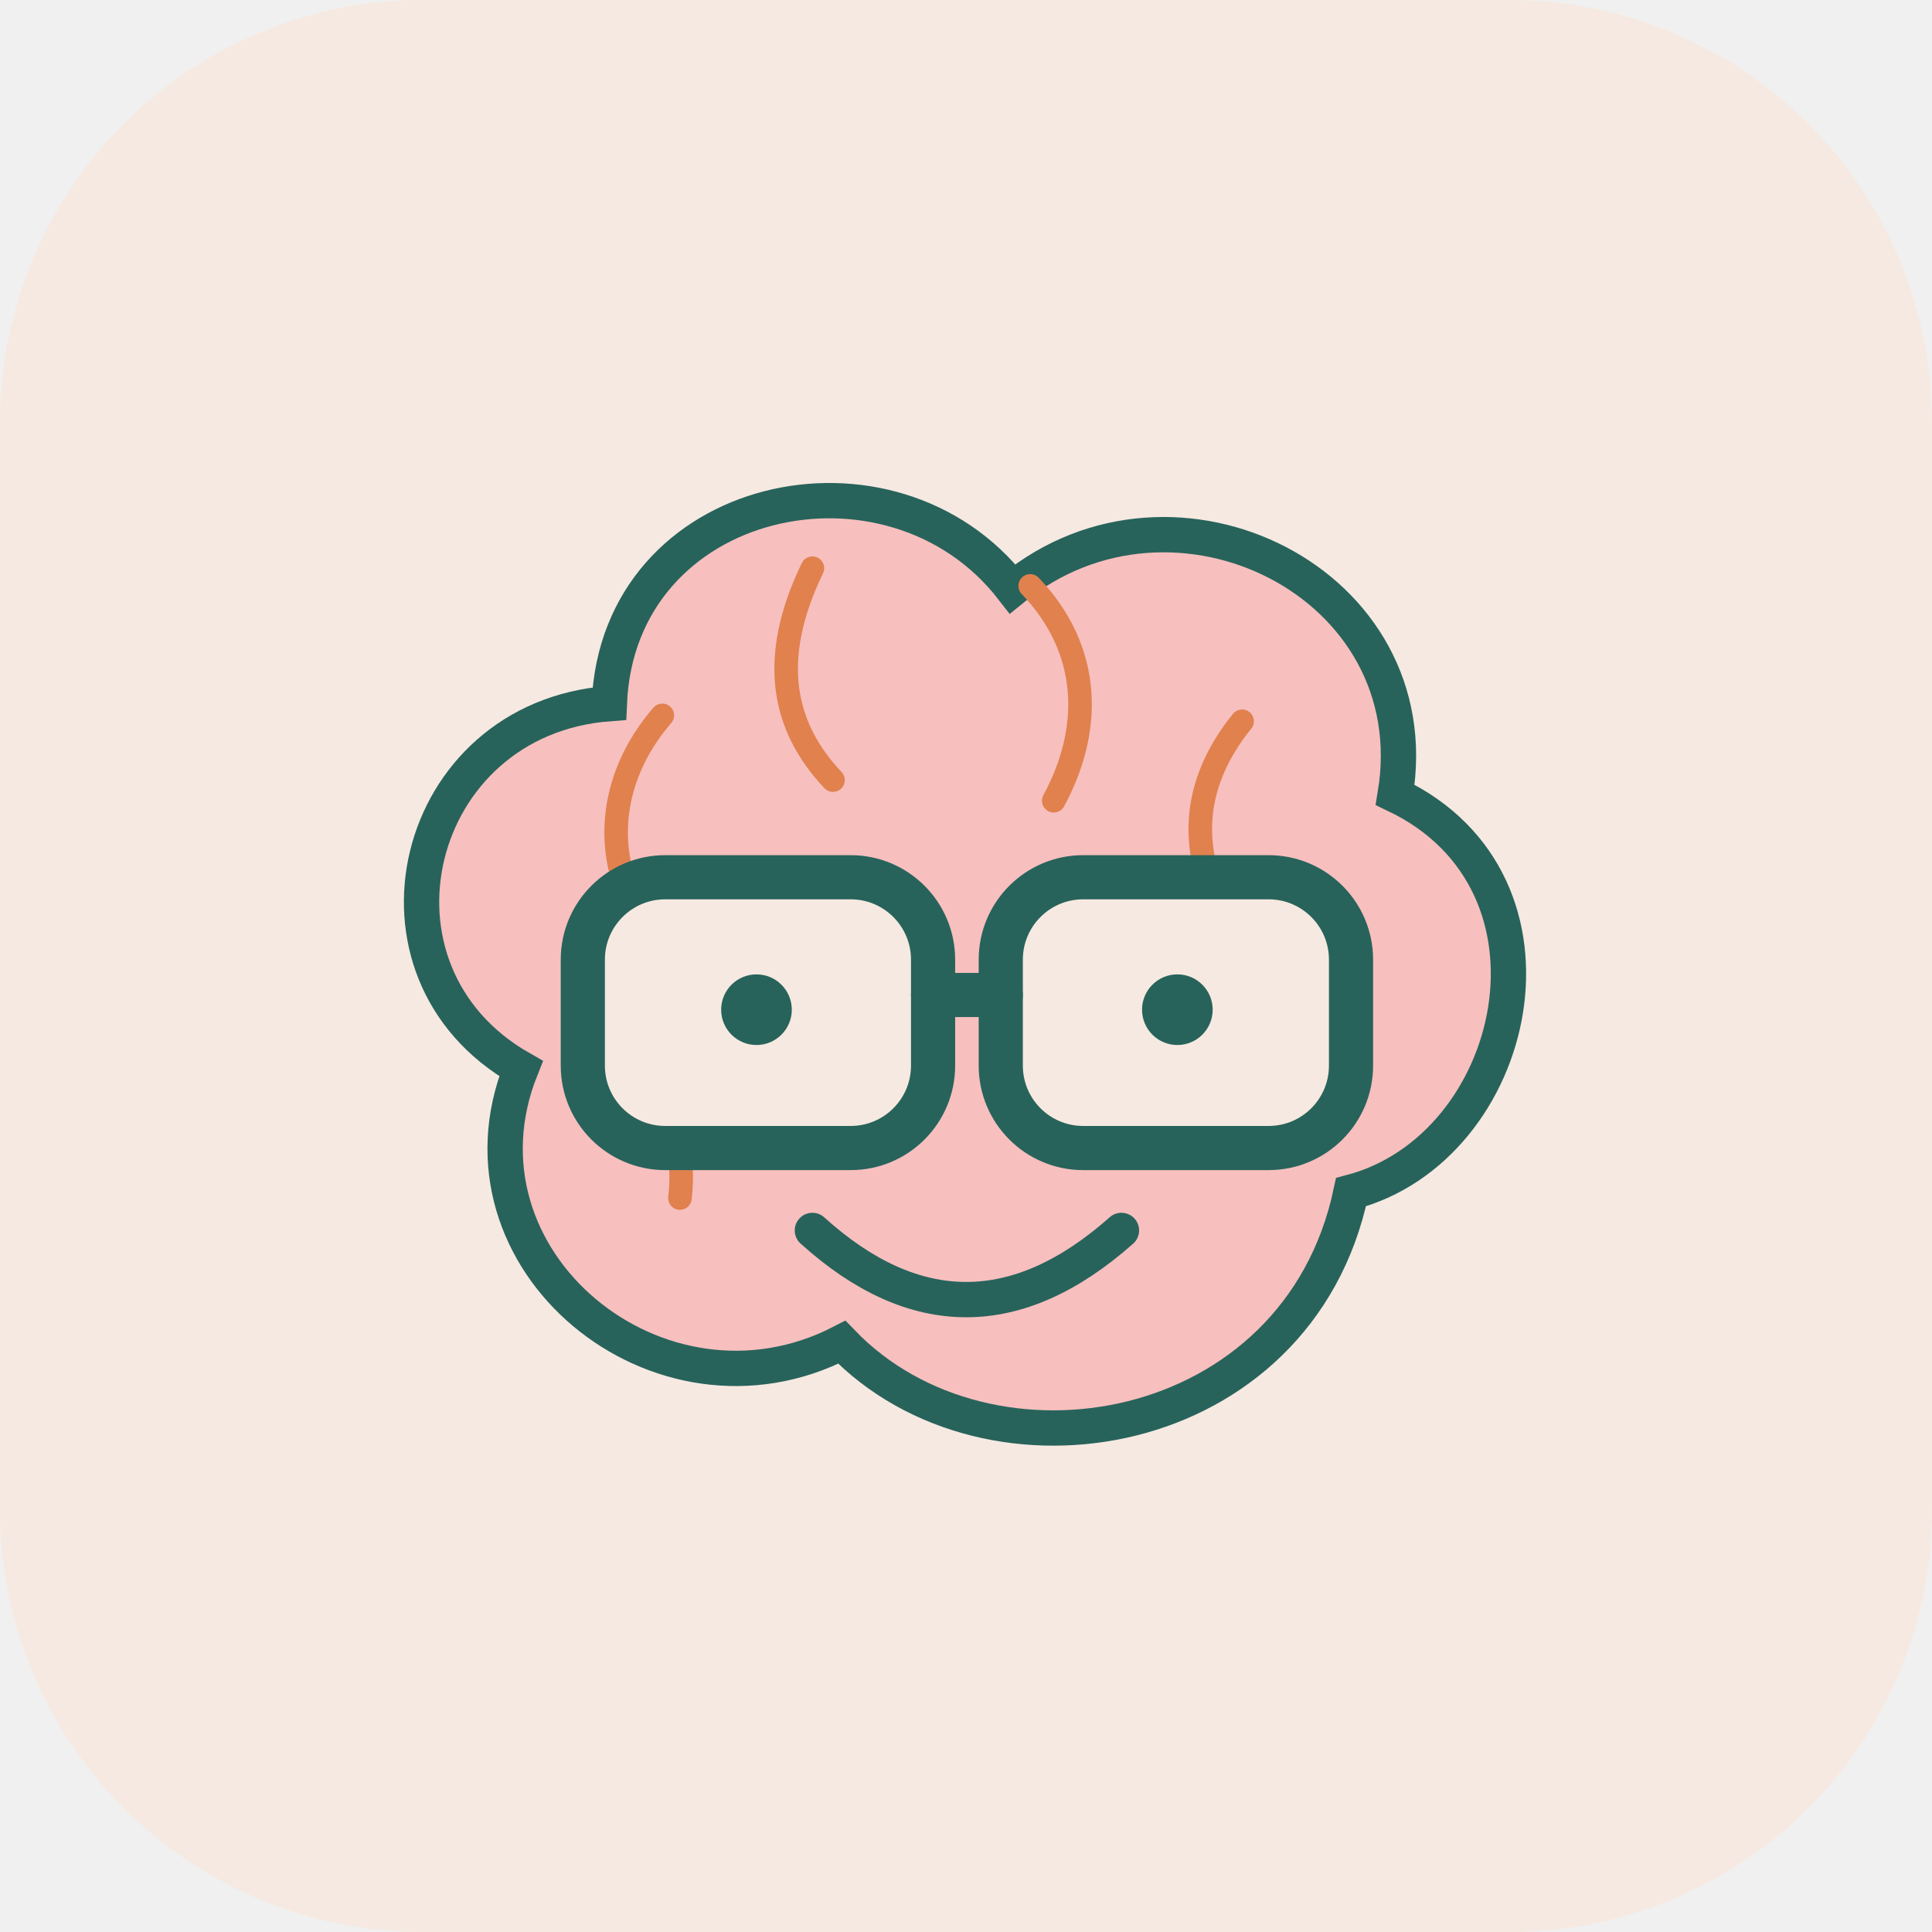
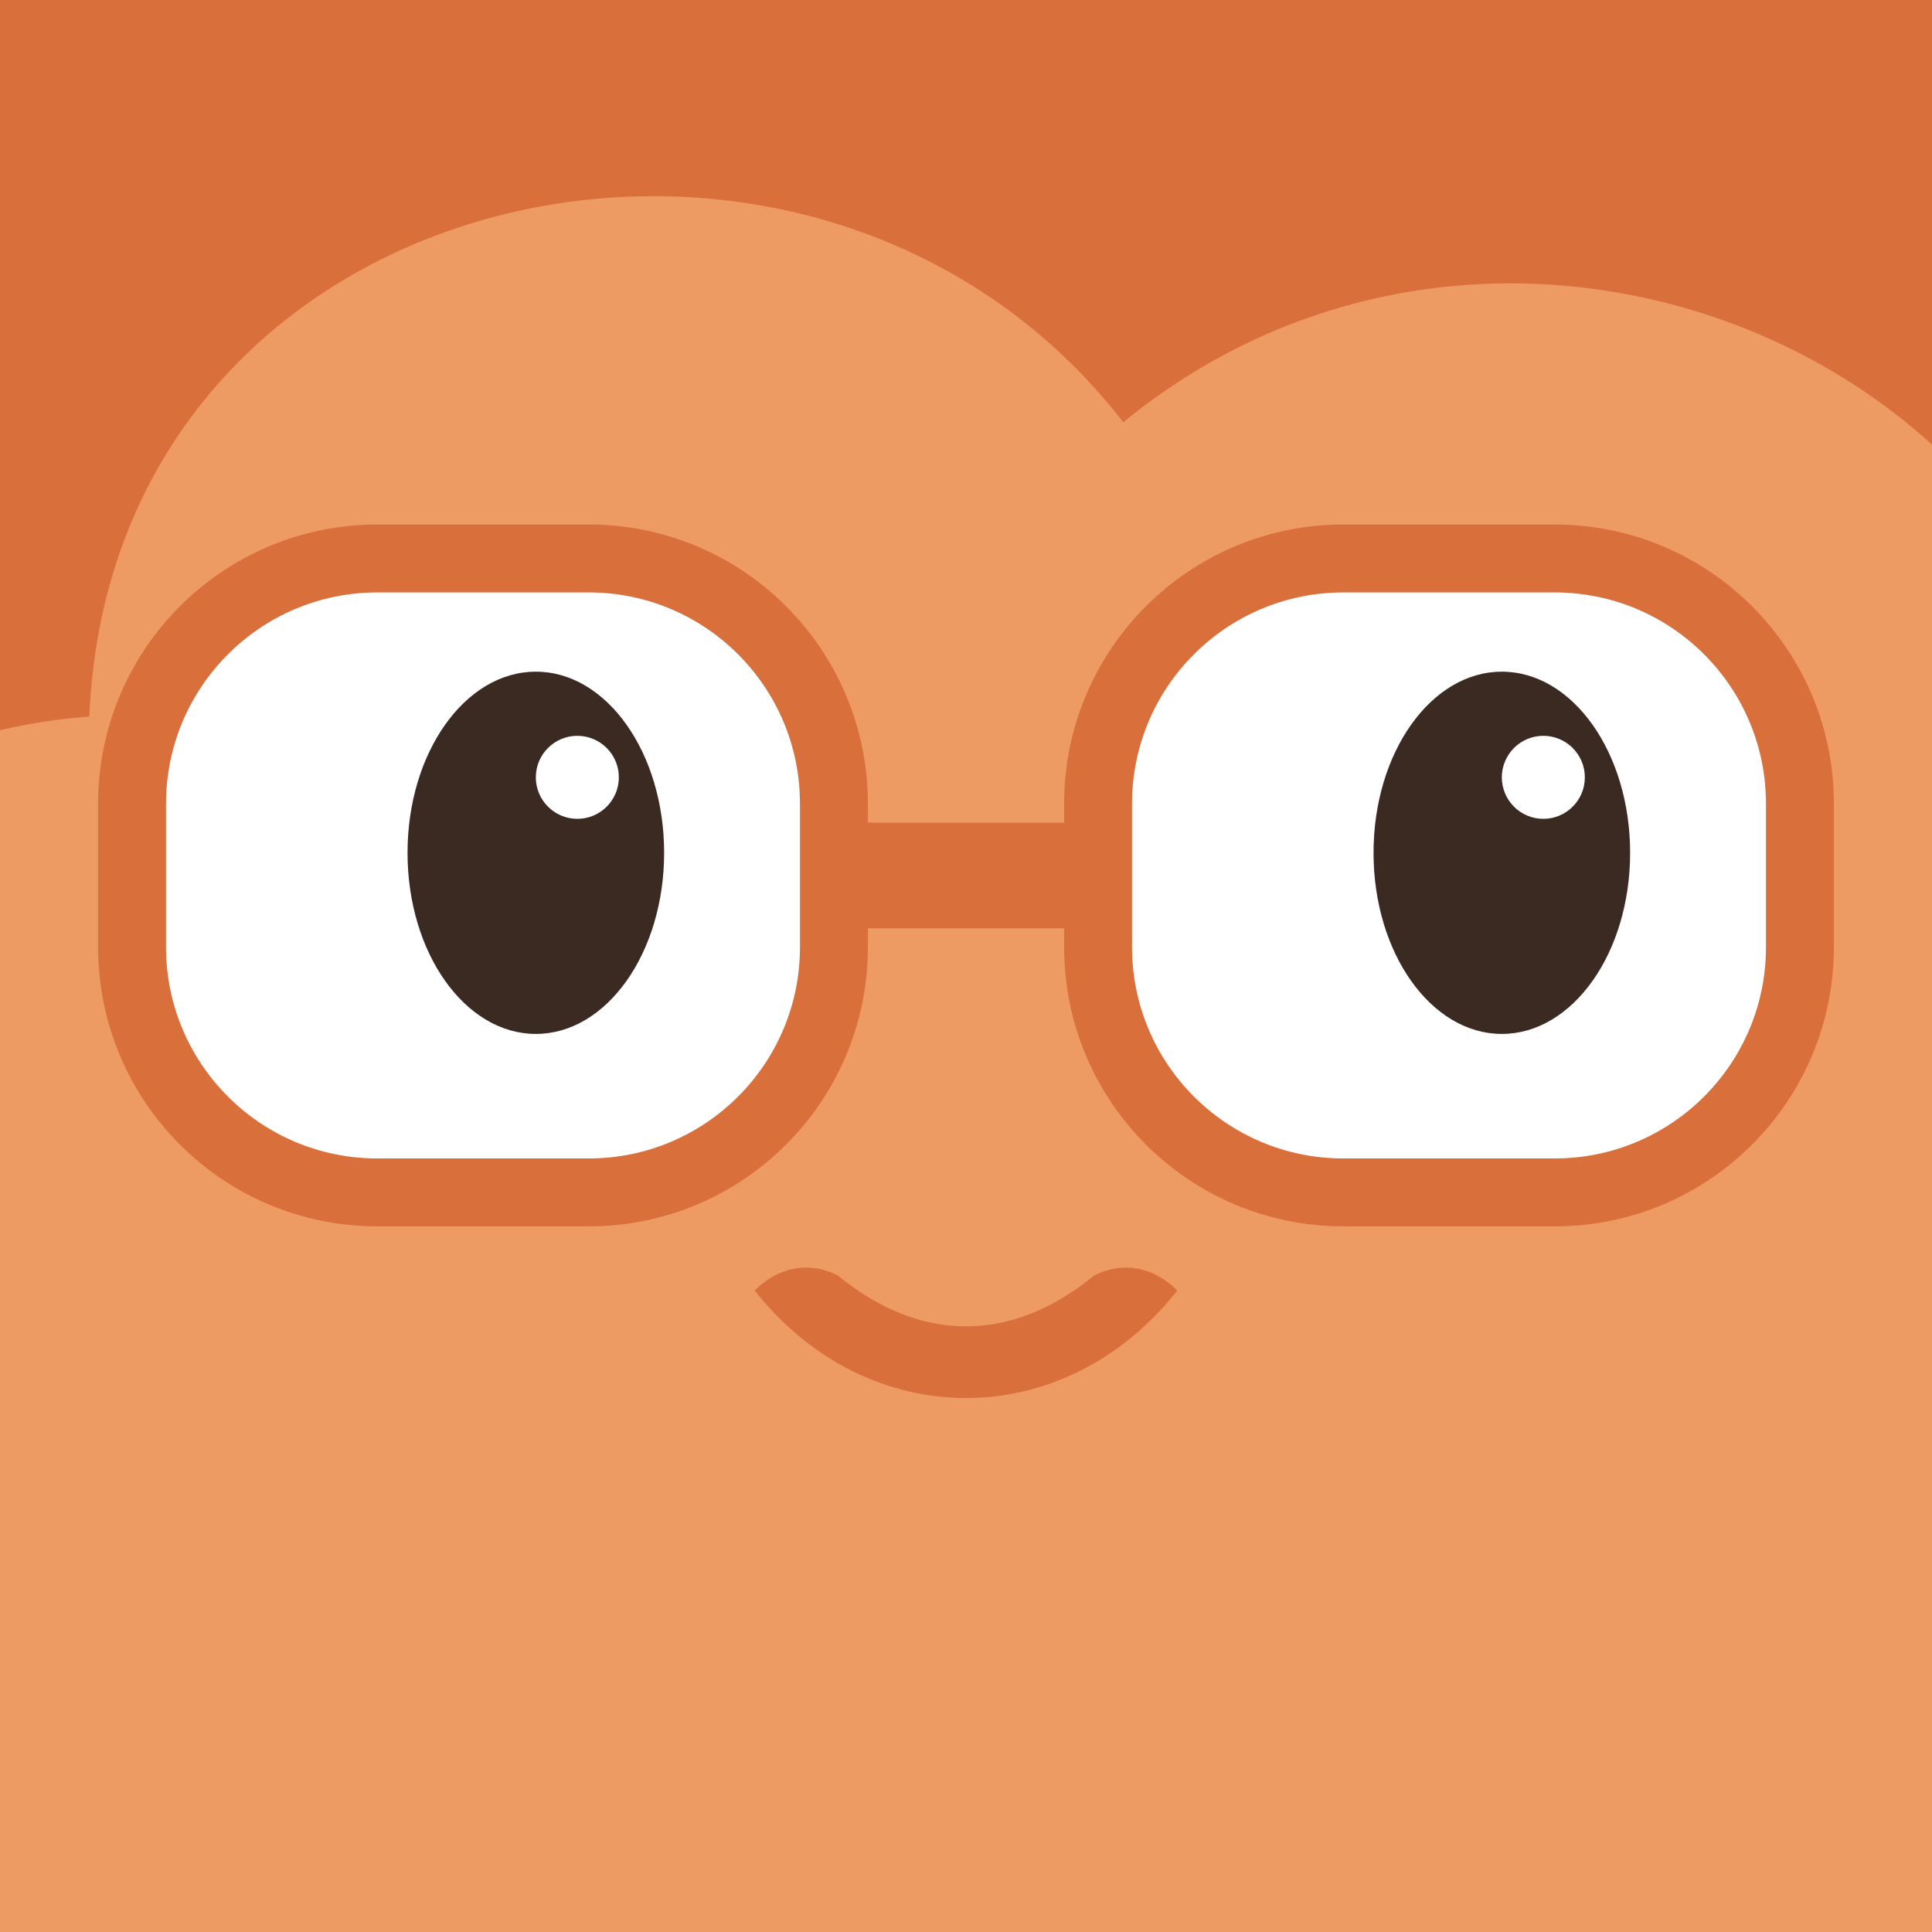
<svg xmlns="http://www.w3.org/2000/svg" viewBox="0 0 512 512" fill="none">
-   <rect width="512" height="512" rx="112" fill="#F6E9E1" />
-   <g transform="translate(107 128) scale(.78)">
-     <path d="M39.838 198.948C-18.162 165.948 2.838 79.948 69.838 74.948C72.838 2.948 165.838 -17.052 206.838 35.948C261.838 -9.052 348.838 33.948 336.838 105.948C399.838 135.948 378.838 225.948 321.838 240.948C303.838 325.948 198.838 343.948 148.838 291.948C86.838 323.948 13.838 263.948 39.838 198.948Z" fill="#F7BFBE" stroke="#27635B" stroke-width="12" />
-     <path d="M87.838 78.948C68.838 100.948 67.838 127.948 80.838 147.948M138.838 28.948C123.838 59.948 128.838 82.948 145.838 100.948M212.838 34.948C233.838 56.948 233.838 83.948 220.838 107.948M284.838 80.948C267.838 101.948 266.838 123.948 277.838 144.948M57.838 188.948C83.838 196.948 96.838 216.948 93.838 242.948M287.838 168.948C260.838 181.948 251.838 203.948 258.838 228.948" stroke="#E1814E" stroke-width="8" stroke-linecap="round" />
-     <path d="M151.838 133.948H88.838C73.374 133.948 60.838 146.484 60.838 161.948V197.948C60.838 213.412 73.374 225.948 88.838 225.948H151.838C167.302 225.948 179.838 213.412 179.838 197.948V161.948C179.838 146.484 167.302 133.948 151.838 133.948Z" fill="#F6E9E1" stroke="#27635B" stroke-width="15" />
-     <path d="M293.838 133.948H230.838C215.374 133.948 202.838 146.484 202.838 161.948V197.948C202.838 213.412 215.374 225.948 230.838 225.948H293.838C309.302 225.948 321.838 213.412 321.838 197.948V161.948C321.838 146.484 309.302 133.948 293.838 133.948Z" fill="#F6E9E1" stroke="#27635B" stroke-width="15" />
-     <path d="M179.838 173.948H202.838" stroke="#27635B" stroke-width="15" stroke-linecap="round" />
-     <path d="M119.838 190.948C126.466 190.948 131.838 185.576 131.838 178.948C131.838 172.321 126.466 166.948 119.838 166.948C113.211 166.948 107.838 172.321 107.838 178.948C107.838 185.576 113.211 190.948 119.838 190.948Z" fill="#27635B" />
-     <path d="M262.838 190.948C269.466 190.948 274.838 185.576 274.838 178.948C274.838 172.321 269.466 166.948 262.838 166.948C256.211 166.948 250.838 172.321 250.838 178.948C250.838 185.576 256.211 190.948 262.838 190.948Z" fill="#27635B" />
-     <path d="M138.838 253.948C173.505 285.282 208.505 285.282 243.838 253.948" stroke="#27635B" stroke-width="12" stroke-linecap="round" />
+   <g>
+     <rect width="512" height="512" fill="#D9703C" />
+     <g transform="translate(0 0) scale(1)">
+       <path transform="translate(-116 40) scale(2.0)" d="M39.838 198.948C-18.162 165.948 2.838 79.948 69.838 74.948C72.838 2.948 165.838 -17.052 206.838 35.948C261.838 -9.052 348.838 33.948 336.838 105.948C399.838 135.948 378.838 225.948 321.838 240.948C303.838 325.948 198.838 343.948 148.838 291.948C86.838 323.948 13.838 263.948 39.838 198.948Z" fill="#EE9A63" />
+       <path d="M220 218H292A10 10 0 0 1 302 228V236A10 10 0 0 1 292 246H220A10 10 0 0 1 210 236V228A10 10 0 0 1 220 218Z" fill="#D9703C" />
+       <path d="M100 139.0H156A74 74 0 0 1 230 213.0V251.0A74 74 0 0 1 156 325.0H100A74 74 0 0 1 26 251.0V213.0A74 74 0 0 1 100 139.0Z" fill="#D9703C" />
+       <path d="M100 157.0H156A56 56 0 0 1 212 213.0V251.0A56 56 0 0 1 156 307.0H100A56 56 0 0 1 44 251.0V213.0A56 56 0 0 1 100 157.0Z" fill="#FFFFFF" />
+       <path d="M108.0 226A34 48 0 1 0 176.0 226A34 48 0 1 0 108.0 226Z" fill="#3B2A22" />
+       <path d="M142.0 206A11 11 0 1 0 164.0 206A11 11 0 1 0 142.0 206Z" fill="#FFFFFF" />
+       <path d="M356 139.0H412A74 74 0 0 1 486 213.0V251.0A74 74 0 0 1 412 325.0H356A74 74 0 0 1 282 251.0V213.0A74 74 0 0 1 356 139.0Z" fill="#D9703C" />
+       <path d="M356 157.0H412A56 56 0 0 1 468 213.0V251.0A56 56 0 0 1 412 307.0H356A56 56 0 0 1 300 251.0V213.0A56 56 0 0 1 356 157.0Z" fill="#FFFFFF" />
+       <path d="M364.0 226A34 48 0 1 0 432.0 226A34 48 0 1 0 364.0 226Z" fill="#3B2A22" />
+       <path d="M398.0 206A11 11 0 1 0 420.0 206A11 11 0 1 0 398.0 206Z" fill="#FFFFFF" />
+       <path d="M200 342C230 380 282 380 312 342C306 336 298 334 290 338C268 356 244 356 222 338C214 334 206 336 200 342Z" fill="#D9703C" />
+     </g>
  </g>
</svg>
